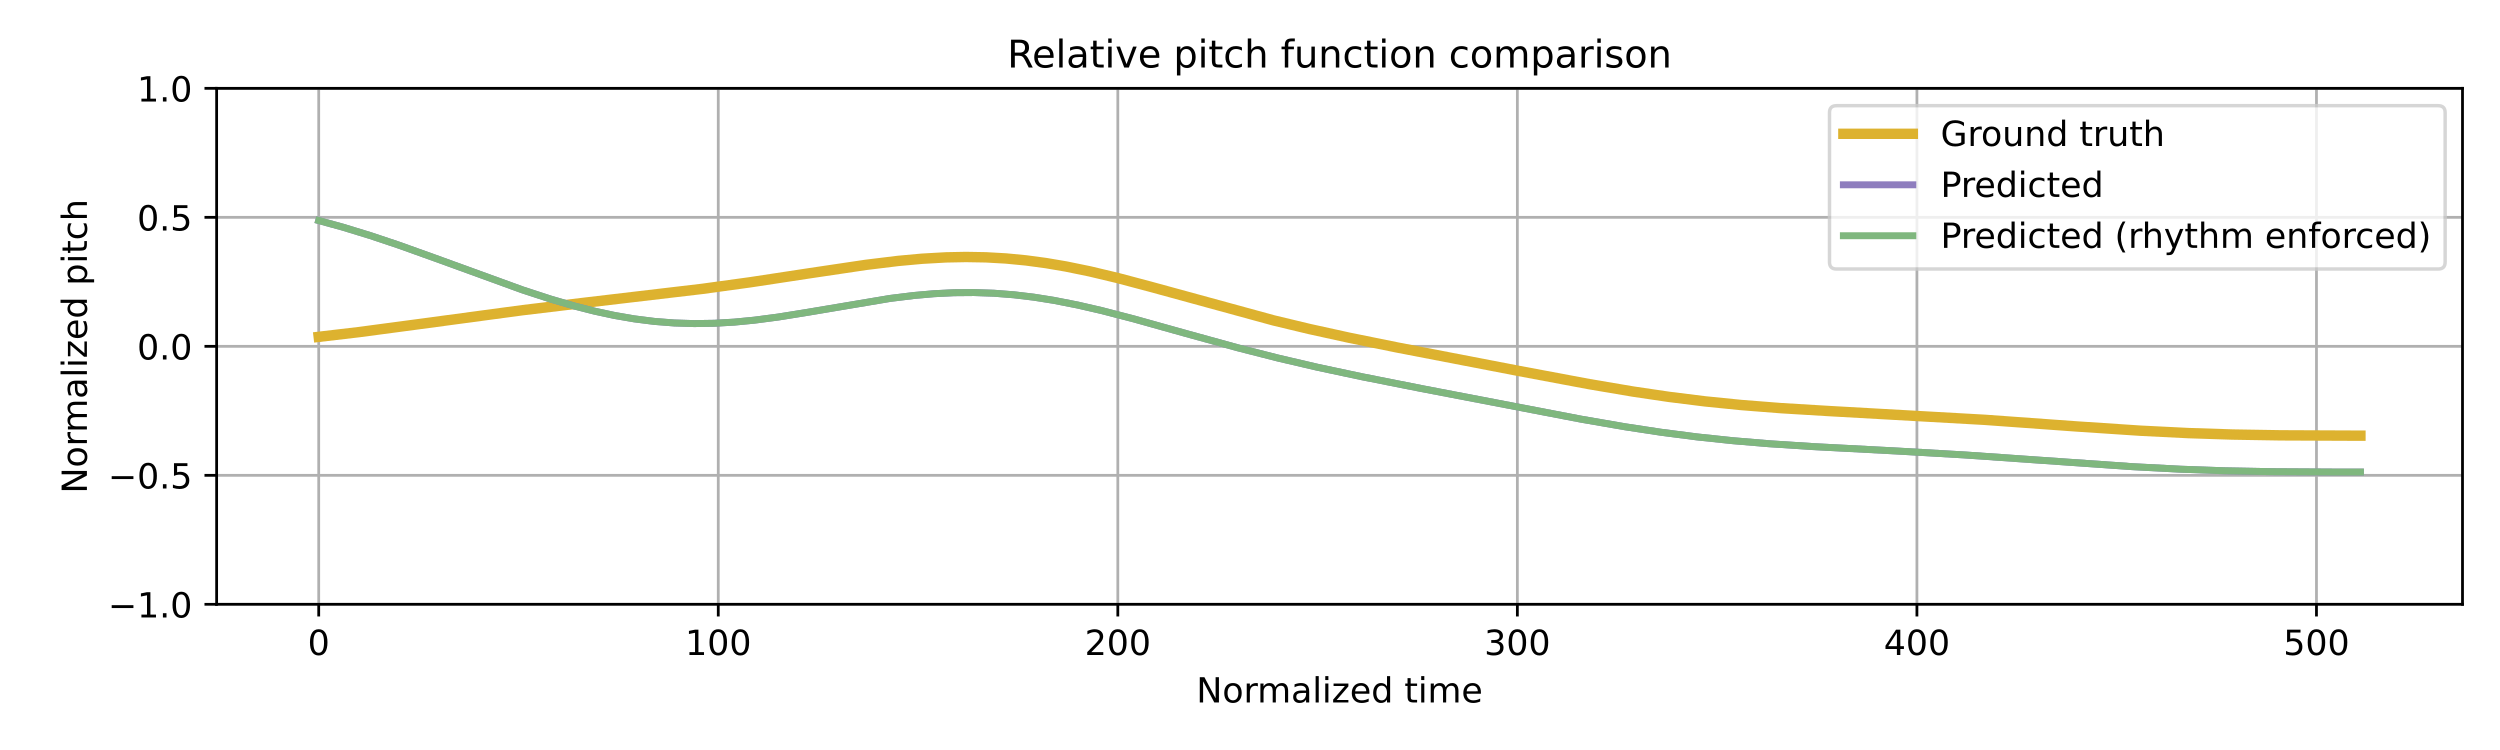
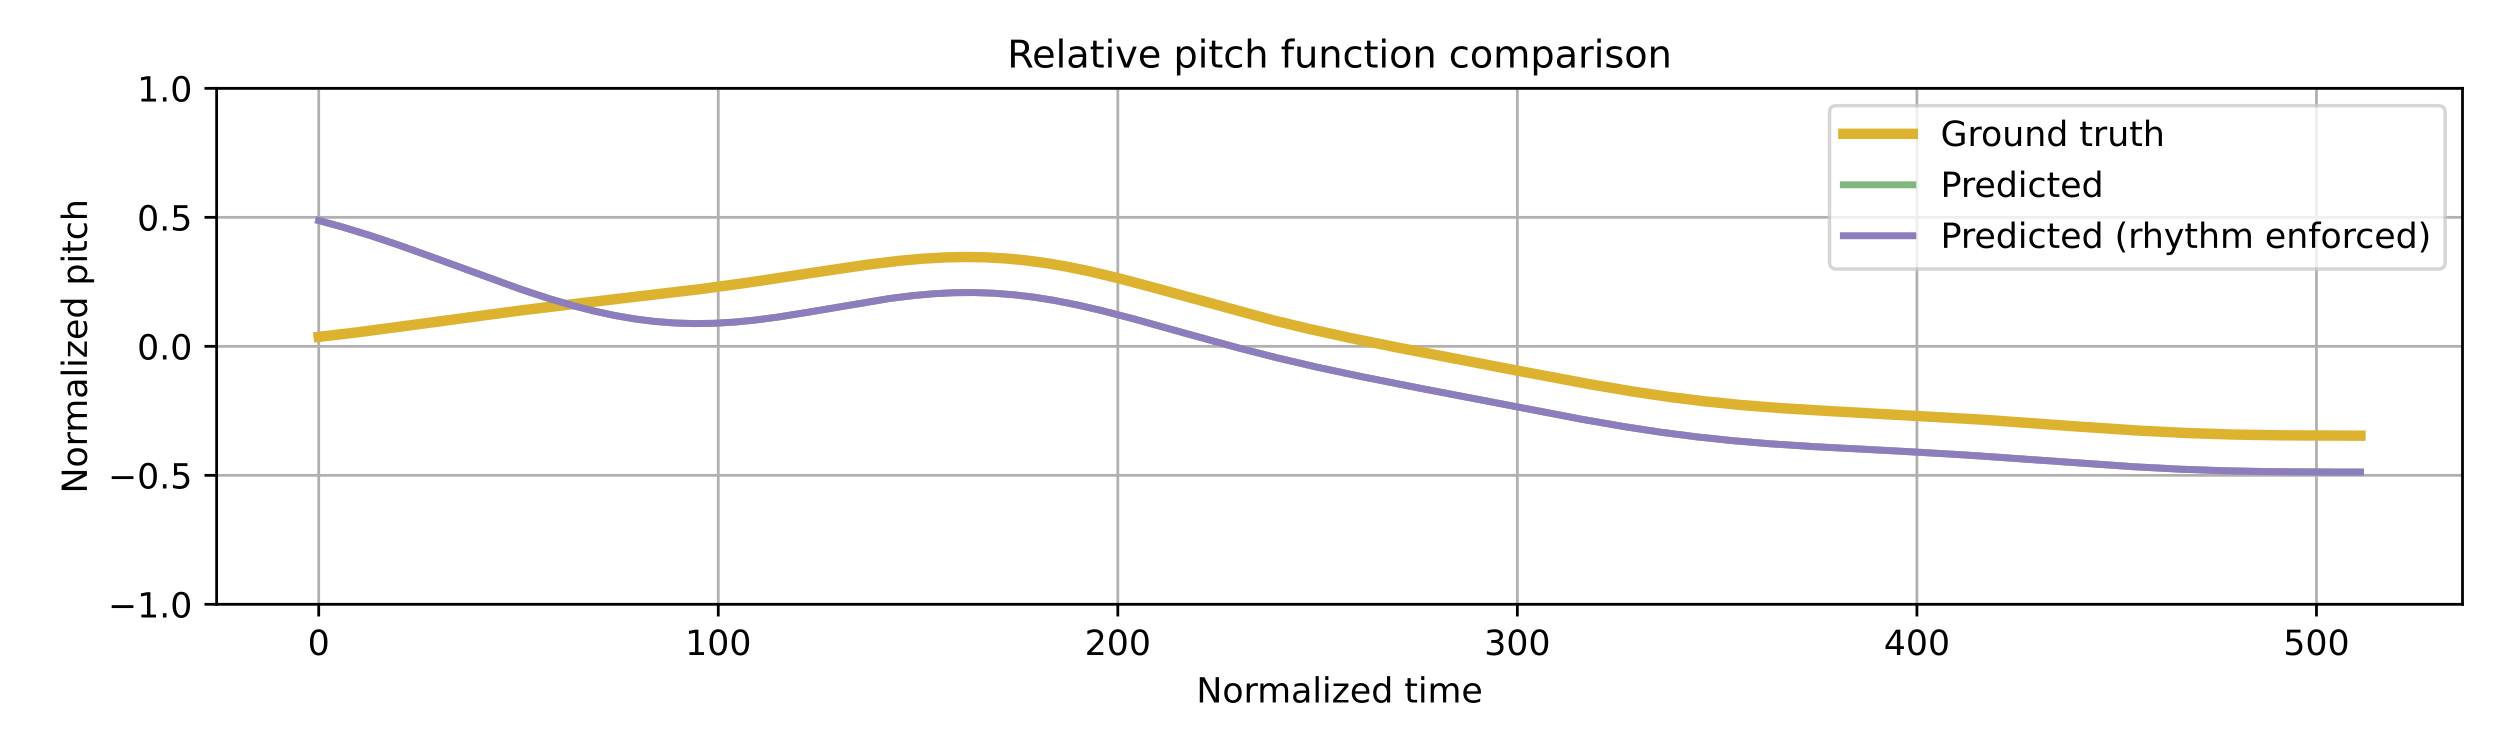
<svg xmlns="http://www.w3.org/2000/svg" xmlns:xlink="http://www.w3.org/1999/xlink" width="720pt" height="216pt" viewBox="0 0 720 216" version="1.1">
  <defs>
    <style type="text/css">*{stroke-linejoin: round; stroke-linecap: butt}</style>
  </defs>
  <g id="figure_1">
    <g id="patch_1">
      <path d="M 0 216  L 720 216  L 720 0  L 0 0  z " style="fill: #ffffff" />
    </g>
    <g id="axes_1">
      <g id="patch_2">
        <path d="M 62.39 174.04  L 709.2 174.04  L 709.2 25.44  L 62.39 25.44  z " style="fill: #ffffff" />
      </g>
      <g id="matplotlib.axis_1">
        <g id="xtick_1">
          <g id="line2d_1">
-             <path d="M 91.79 174.04  L 91.79 25.44  " clip-path="url(#pc3da12740b)" style="fill: none; stroke: #b0b0b0; stroke-width: 0.8; stroke-linecap: square" />
+             <path d="M 91.79 174.04  L 91.79 25.44  " clip-path="url(#pde5d65a4c9)" style="fill: none; stroke: #b0b0b0; stroke-width: 0.8; stroke-linecap: square" />
          </g>
          <g id="line2d_2">
            <defs>
-               <path id="m5dfea78d4e" d="M 0 0  L 0 3.5  " style="stroke: #000000; stroke-width: 0.8" />
-             </defs>
-             <g>
-               <use xlink:href="#m5dfea78d4e" x="91.79" y="174.04" style="stroke: #000000; stroke-width: 0.8" />
+               <path id="m098b2b10f4" d="M 0 0  L 0 3.5  " style="stroke: #000000; stroke-width: 0.8" />
+             </defs>
+             <g>
+               <use xlink:href="#m098b2b10f4" x="91.79" y="174.04" style="stroke: #000000; stroke-width: 0.8" />
            </g>
          </g>
          <g id="text_1">
            <g transform="translate(88.60921 188.6384) scale(0.1 -0.1)">
              <defs>
                <path id="DejaVuSans-30" d="M 2034 4250  Q 1547 4250 1301 3770  Q 1056 3291 1056 2328  Q 1056 1369 1301 889  Q 1547 409 2034 409  Q 2525 409 2770 889  Q 3016 1369 3016 2328  Q 3016 3291 2770 3770  Q 2525 4250 2034 4250  z M 2034 4750  Q 2819 4750 3233 4129  Q 3647 3509 3647 2328  Q 3647 1150 3233 529  Q 2819 -91 2034 -91  Q 1250 -91 836 529  Q 422 1150 422 2328  Q 422 3509 836 4129  Q 1250 4750 2034 4750  z " transform="scale(0.015625)" />
              </defs>
              <use xlink:href="#DejaVuSans-30" />
            </g>
          </g>
        </g>
        <g id="xtick_2">
          <g id="line2d_3">
-             <path d="M 206.861 174.04  L 206.861 25.44  " clip-path="url(#pc3da12740b)" style="fill: none; stroke: #b0b0b0; stroke-width: 0.8; stroke-linecap: square" />
+             <path d="M 206.861 174.04  L 206.861 25.44  " clip-path="url(#pde5d65a4c9)" style="fill: none; stroke: #b0b0b0; stroke-width: 0.8; stroke-linecap: square" />
          </g>
          <g id="line2d_4">
            <g>
-               <use xlink:href="#m5dfea78d4e" x="206.861" y="174.04" style="stroke: #000000; stroke-width: 0.8" />
+               <use xlink:href="#m098b2b10f4" x="206.861" y="174.04" style="stroke: #000000; stroke-width: 0.8" />
            </g>
          </g>
          <g id="text_2">
            <g transform="translate(197.317 188.6384) scale(0.1 -0.1)">
              <defs>
                <path id="DejaVuSans-31" d="M 794 531  L 1825 531  L 1825 4091  L 703 3866  L 703 4441  L 1819 4666  L 2450 4666  L 2450 531  L 3481 531  L 3481 0  L 794 0  L 794 531  z " transform="scale(0.015625)" />
              </defs>
              <use xlink:href="#DejaVuSans-31" />
              <use xlink:href="#DejaVuSans-30" transform="translate(63.62305 0)" />
              <use xlink:href="#DejaVuSans-30" transform="translate(127.2461 0)" />
            </g>
          </g>
        </g>
        <g id="xtick_3">
          <g id="line2d_5">
-             <path d="M 321.931 174.04  L 321.931 25.44  " clip-path="url(#pc3da12740b)" style="fill: none; stroke: #b0b0b0; stroke-width: 0.8; stroke-linecap: square" />
+             <path d="M 321.931 174.04  L 321.931 25.44  " clip-path="url(#pde5d65a4c9)" style="fill: none; stroke: #b0b0b0; stroke-width: 0.8; stroke-linecap: square" />
          </g>
          <g id="line2d_6">
            <g>
-               <use xlink:href="#m5dfea78d4e" x="321.931" y="174.04" style="stroke: #000000; stroke-width: 0.8" />
+               <use xlink:href="#m098b2b10f4" x="321.931" y="174.04" style="stroke: #000000; stroke-width: 0.8" />
            </g>
          </g>
          <g id="text_3">
            <g transform="translate(312.3872 188.6384) scale(0.1 -0.1)">
              <defs>
                <path id="DejaVuSans-32" d="M 1228 531  L 3431 531  L 3431 0  L 469 0  L 469 531  Q 828 903 1448 1529  Q 2069 2156 2228 2338  Q 2531 2678 2651 2914  Q 2772 3150 2772 3378  Q 2772 3750 2511 3984  Q 2250 4219 1831 4219  Q 1534 4219 1204 4116  Q 875 4013 500 3803  L 500 4441  Q 881 4594 1212 4672  Q 1544 4750 1819 4750  Q 2544 4750 2975 4387  Q 3406 4025 3406 3419  Q 3406 3131 3298 2873  Q 3191 2616 2906 2266  Q 2828 2175 2409 1742  Q 1991 1309 1228 531  z " transform="scale(0.015625)" />
              </defs>
              <use xlink:href="#DejaVuSans-32" />
              <use xlink:href="#DejaVuSans-30" transform="translate(63.62305 0)" />
              <use xlink:href="#DejaVuSans-30" transform="translate(127.2461 0)" />
            </g>
          </g>
        </g>
        <g id="xtick_4">
          <g id="line2d_7">
-             <path d="M 437.001 174.04  L 437.001 25.44  " clip-path="url(#pc3da12740b)" style="fill: none; stroke: #b0b0b0; stroke-width: 0.8; stroke-linecap: square" />
+             <path d="M 437.001 174.04  L 437.001 25.44  " clip-path="url(#pde5d65a4c9)" style="fill: none; stroke: #b0b0b0; stroke-width: 0.8; stroke-linecap: square" />
          </g>
          <g id="line2d_8">
            <g>
-               <use xlink:href="#m5dfea78d4e" x="437.001" y="174.04" style="stroke: #000000; stroke-width: 0.8" />
+               <use xlink:href="#m098b2b10f4" x="437.001" y="174.04" style="stroke: #000000; stroke-width: 0.8" />
            </g>
          </g>
          <g id="text_4">
            <g transform="translate(427.4575 188.6384) scale(0.1 -0.1)">
              <defs>
                <path id="DejaVuSans-33" d="M 2597 2516  Q 3050 2419 3304 2112  Q 3559 1806 3559 1356  Q 3559 666 3084 287  Q 2609 -91 1734 -91  Q 1441 -91 1130 -33  Q 819 25 488 141  L 488 750  Q 750 597 1062 519  Q 1375 441 1716 441  Q 2309 441 2620 675  Q 2931 909 2931 1356  Q 2931 1769 2642 2001  Q 2353 2234 1838 2234  L 1294 2234  L 1294 2753  L 1863 2753  Q 2328 2753 2575 2939  Q 2822 3125 2822 3475  Q 2822 3834 2567 4026  Q 2313 4219 1838 4219  Q 1578 4219 1281 4162  Q 984 4106 628 3988  L 628 4550  Q 988 4650 1302 4700  Q 1616 4750 1894 4750  Q 2613 4750 3031 4423  Q 3450 4097 3450 3541  Q 3450 3153 3228 2886  Q 3006 2619 2597 2516  z " transform="scale(0.015625)" />
              </defs>
              <use xlink:href="#DejaVuSans-33" />
              <use xlink:href="#DejaVuSans-30" transform="translate(63.62305 0)" />
              <use xlink:href="#DejaVuSans-30" transform="translate(127.2461 0)" />
            </g>
          </g>
        </g>
        <g id="xtick_5">
          <g id="line2d_9">
-             <path d="M 552.072 174.04  L 552.072 25.44  " clip-path="url(#pc3da12740b)" style="fill: none; stroke: #b0b0b0; stroke-width: 0.8; stroke-linecap: square" />
+             <path d="M 552.072 174.04  L 552.072 25.44  " clip-path="url(#pde5d65a4c9)" style="fill: none; stroke: #b0b0b0; stroke-width: 0.8; stroke-linecap: square" />
          </g>
          <g id="line2d_10">
            <g>
-               <use xlink:href="#m5dfea78d4e" x="552.072" y="174.04" style="stroke: #000000; stroke-width: 0.8" />
+               <use xlink:href="#m098b2b10f4" x="552.072" y="174.04" style="stroke: #000000; stroke-width: 0.8" />
            </g>
          </g>
          <g id="text_5">
            <g transform="translate(542.5278 188.6384) scale(0.1 -0.1)">
              <defs>
                <path id="DejaVuSans-34" d="M 2419 4116  L 825 1625  L 2419 1625  L 2419 4116  z M 2253 4666  L 3047 4666  L 3047 1625  L 3713 1625  L 3713 1100  L 3047 1100  L 3047 0  L 2419 0  L 2419 1100  L 313 1100  L 313 1709  L 2253 4666  z " transform="scale(0.015625)" />
              </defs>
              <use xlink:href="#DejaVuSans-34" />
              <use xlink:href="#DejaVuSans-30" transform="translate(63.62305 0)" />
              <use xlink:href="#DejaVuSans-30" transform="translate(127.2461 0)" />
            </g>
          </g>
        </g>
        <g id="xtick_6">
          <g id="line2d_11">
-             <path d="M 667.142 174.04  L 667.142 25.44  " clip-path="url(#pc3da12740b)" style="fill: none; stroke: #b0b0b0; stroke-width: 0.8; stroke-linecap: square" />
+             <path d="M 667.142 174.04  L 667.142 25.44  " clip-path="url(#pde5d65a4c9)" style="fill: none; stroke: #b0b0b0; stroke-width: 0.8; stroke-linecap: square" />
          </g>
          <g id="line2d_12">
            <g>
-               <use xlink:href="#m5dfea78d4e" x="667.142" y="174.04" style="stroke: #000000; stroke-width: 0.8" />
+               <use xlink:href="#m098b2b10f4" x="667.142" y="174.04" style="stroke: #000000; stroke-width: 0.8" />
            </g>
          </g>
          <g id="text_6">
            <g transform="translate(657.5981 188.6384) scale(0.1 -0.1)">
              <defs>
                <path id="DejaVuSans-35" d="M 691 4666  L 3169 4666  L 3169 4134  L 1269 4134  L 1269 2991  Q 1406 3038 1543 3061  Q 1681 3084 1819 3084  Q 2600 3084 3056 2656  Q 3513 2228 3513 1497  Q 3513 744 3044 326  Q 2575 -91 1722 -91  Q 1428 -91 1123 -41  Q 819 9 494 109  L 494 744  Q 775 591 1075 516  Q 1375 441 1709 441  Q 2250 441 2565 725  Q 2881 1009 2881 1497  Q 2881 1984 2565 2268  Q 2250 2553 1709 2553  Q 1456 2553 1204 2497  Q 953 2441 691 2322  L 691 4666  z " transform="scale(0.015625)" />
              </defs>
              <use xlink:href="#DejaVuSans-35" />
              <use xlink:href="#DejaVuSans-30" transform="translate(63.62305 0)" />
              <use xlink:href="#DejaVuSans-30" transform="translate(127.2461 0)" />
            </g>
          </g>
        </g>
        <g id="text_7">
          <g transform="translate(344.5544 202.3166) scale(0.1 -0.1)">
            <defs>
              <path id="DejaVuSans-4e" d="M 628 4666  L 1478 4666  L 3547 763  L 3547 4666  L 4159 4666  L 4159 0  L 3309 0  L 1241 3903  L 1241 0  L 628 0  L 628 4666  z " transform="scale(0.015625)" />
              <path id="DejaVuSans-6f" d="M 1959 3097  Q 1497 3097 1228 2736  Q 959 2375 959 1747  Q 959 1119 1226 758  Q 1494 397 1959 397  Q 2419 397 2687 759  Q 2956 1122 2956 1747  Q 2956 2369 2687 2733  Q 2419 3097 1959 3097  z M 1959 3584  Q 2709 3584 3137 3096  Q 3566 2609 3566 1747  Q 3566 888 3137 398  Q 2709 -91 1959 -91  Q 1206 -91 779 398  Q 353 888 353 1747  Q 353 2609 779 3096  Q 1206 3584 1959 3584  z " transform="scale(0.015625)" />
              <path id="DejaVuSans-72" d="M 2631 2963  Q 2534 3019 2420 3045  Q 2306 3072 2169 3072  Q 1681 3072 1420 2755  Q 1159 2438 1159 1844  L 1159 0  L 581 0  L 581 3500  L 1159 3500  L 1159 2956  Q 1341 3275 1631 3429  Q 1922 3584 2338 3584  Q 2397 3584 2469 3576  Q 2541 3569 2628 3553  L 2631 2963  z " transform="scale(0.015625)" />
              <path id="DejaVuSans-6d" d="M 3328 2828  Q 3544 3216 3844 3400  Q 4144 3584 4550 3584  Q 5097 3584 5394 3201  Q 5691 2819 5691 2113  L 5691 0  L 5113 0  L 5113 2094  Q 5113 2597 4934 2840  Q 4756 3084 4391 3084  Q 3944 3084 3684 2787  Q 3425 2491 3425 1978  L 3425 0  L 2847 0  L 2847 2094  Q 2847 2600 2669 2842  Q 2491 3084 2119 3084  Q 1678 3084 1418 2786  Q 1159 2488 1159 1978  L 1159 0  L 581 0  L 581 3500  L 1159 3500  L 1159 2956  Q 1356 3278 1631 3431  Q 1906 3584 2284 3584  Q 2666 3584 2933 3390  Q 3200 3197 3328 2828  z " transform="scale(0.015625)" />
              <path id="DejaVuSans-61" d="M 2194 1759  Q 1497 1759 1228 1600  Q 959 1441 959 1056  Q 959 750 1161 570  Q 1363 391 1709 391  Q 2188 391 2477 730  Q 2766 1069 2766 1631  L 2766 1759  L 2194 1759  z M 3341 1997  L 3341 0  L 2766 0  L 2766 531  Q 2569 213 2275 61  Q 1981 -91 1556 -91  Q 1019 -91 701 211  Q 384 513 384 1019  Q 384 1609 779 1909  Q 1175 2209 1959 2209  L 2766 2209  L 2766 2266  Q 2766 2663 2505 2880  Q 2244 3097 1772 3097  Q 1472 3097 1187 3025  Q 903 2953 641 2809  L 641 3341  Q 956 3463 1253 3523  Q 1550 3584 1831 3584  Q 2591 3584 2966 3190  Q 3341 2797 3341 1997  z " transform="scale(0.015625)" />
              <path id="DejaVuSans-6c" d="M 603 4863  L 1178 4863  L 1178 0  L 603 0  L 603 4863  z " transform="scale(0.015625)" />
              <path id="DejaVuSans-69" d="M 603 3500  L 1178 3500  L 1178 0  L 603 0  L 603 3500  z M 603 4863  L 1178 4863  L 1178 4134  L 603 4134  L 603 4863  z " transform="scale(0.015625)" />
              <path id="DejaVuSans-7a" d="M 353 3500  L 3084 3500  L 3084 2975  L 922 459  L 3084 459  L 3084 0  L 275 0  L 275 525  L 2438 3041  L 353 3041  L 353 3500  z " transform="scale(0.015625)" />
              <path id="DejaVuSans-65" d="M 3597 1894  L 3597 1613  L 953 1613  Q 991 1019 1311 708  Q 1631 397 2203 397  Q 2534 397 2845 478  Q 3156 559 3463 722  L 3463 178  Q 3153 47 2828 -22  Q 2503 -91 2169 -91  Q 1331 -91 842 396  Q 353 884 353 1716  Q 353 2575 817 3079  Q 1281 3584 2069 3584  Q 2775 3584 3186 3129  Q 3597 2675 3597 1894  z M 3022 2063  Q 3016 2534 2758 2815  Q 2500 3097 2075 3097  Q 1594 3097 1305 2825  Q 1016 2553 972 2059  L 3022 2063  z " transform="scale(0.015625)" />
              <path id="DejaVuSans-64" d="M 2906 2969  L 2906 4863  L 3481 4863  L 3481 0  L 2906 0  L 2906 525  Q 2725 213 2448 61  Q 2172 -91 1784 -91  Q 1150 -91 751 415  Q 353 922 353 1747  Q 353 2572 751 3078  Q 1150 3584 1784 3584  Q 2172 3584 2448 3432  Q 2725 3281 2906 2969  z M 947 1747  Q 947 1113 1208 752  Q 1469 391 1925 391  Q 2381 391 2643 752  Q 2906 1113 2906 1747  Q 2906 2381 2643 2742  Q 2381 3103 1925 3103  Q 1469 3103 1208 2742  Q 947 2381 947 1747  z " transform="scale(0.015625)" />
              <path id="DejaVuSans-20" transform="scale(0.015625)" />
              <path id="DejaVuSans-74" d="M 1172 4494  L 1172 3500  L 2356 3500  L 2356 3053  L 1172 3053  L 1172 1153  Q 1172 725 1289 603  Q 1406 481 1766 481  L 2356 481  L 2356 0  L 1766 0  Q 1100 0 847 248  Q 594 497 594 1153  L 594 3053  L 172 3053  L 172 3500  L 594 3500  L 594 4494  L 1172 4494  z " transform="scale(0.015625)" />
            </defs>
            <use xlink:href="#DejaVuSans-4e" />
            <use xlink:href="#DejaVuSans-6f" transform="translate(74.80469 0)" />
            <use xlink:href="#DejaVuSans-72" transform="translate(135.9863 0)" />
            <use xlink:href="#DejaVuSans-6d" transform="translate(175.3496 0)" />
            <use xlink:href="#DejaVuSans-61" transform="translate(272.7617 0)" />
            <use xlink:href="#DejaVuSans-6c" transform="translate(334.041 0)" />
            <use xlink:href="#DejaVuSans-69" transform="translate(361.8242 0)" />
            <use xlink:href="#DejaVuSans-7a" transform="translate(389.6074 0)" />
            <use xlink:href="#DejaVuSans-65" transform="translate(442.0977 0)" />
            <use xlink:href="#DejaVuSans-64" transform="translate(503.6211 0)" />
            <use xlink:href="#DejaVuSans-20" transform="translate(567.0977 0)" />
            <use xlink:href="#DejaVuSans-74" transform="translate(598.8848 0)" />
            <use xlink:href="#DejaVuSans-69" transform="translate(638.0938 0)" />
            <use xlink:href="#DejaVuSans-6d" transform="translate(665.877 0)" />
            <use xlink:href="#DejaVuSans-65" transform="translate(763.2891 0)" />
          </g>
        </g>
      </g>
      <g id="matplotlib.axis_2">
        <g id="ytick_1">
          <g id="line2d_13">
-             <path d="M 62.39 174.04  L 709.2 174.04  " clip-path="url(#pc3da12740b)" style="fill: none; stroke: #b0b0b0; stroke-width: 0.8; stroke-linecap: square" />
+             <path d="M 62.39 174.04  L 709.2 174.04  " clip-path="url(#pde5d65a4c9)" style="fill: none; stroke: #b0b0b0; stroke-width: 0.8; stroke-linecap: square" />
          </g>
          <g id="line2d_14">
            <defs>
-               <path id="m7414e0a623" d="M 0 0  L -3.5 0  " style="stroke: #000000; stroke-width: 0.8" />
-             </defs>
-             <g>
-               <use xlink:href="#m7414e0a623" x="62.39" y="174.04" style="stroke: #000000; stroke-width: 0.8" />
+               <path id="m10cac59ed8" d="M 0 0  L -3.5 0  " style="stroke: #000000; stroke-width: 0.8" />
+             </defs>
+             <g>
+               <use xlink:href="#m10cac59ed8" x="62.39" y="174.04" style="stroke: #000000; stroke-width: 0.8" />
            </g>
          </g>
          <g id="text_8">
            <g transform="translate(31.10719 177.8392) scale(0.1 -0.1)">
              <defs>
                <path id="DejaVuSans-2212" d="M 678 2272  L 4684 2272  L 4684 1741  L 678 1741  L 678 2272  z " transform="scale(0.015625)" />
                <path id="DejaVuSans-2e" d="M 684 794  L 1344 794  L 1344 0  L 684 0  L 684 794  z " transform="scale(0.015625)" />
              </defs>
              <use xlink:href="#DejaVuSans-2212" />
              <use xlink:href="#DejaVuSans-31" transform="translate(83.78906 0)" />
              <use xlink:href="#DejaVuSans-2e" transform="translate(147.4121 0)" />
              <use xlink:href="#DejaVuSans-30" transform="translate(179.1992 0)" />
            </g>
          </g>
        </g>
        <g id="ytick_2">
          <g id="line2d_15">
-             <path d="M 62.39 136.89  L 709.2 136.89  " clip-path="url(#pc3da12740b)" style="fill: none; stroke: #b0b0b0; stroke-width: 0.8; stroke-linecap: square" />
+             <path d="M 62.39 136.89  L 709.2 136.89  " clip-path="url(#pde5d65a4c9)" style="fill: none; stroke: #b0b0b0; stroke-width: 0.8; stroke-linecap: square" />
          </g>
          <g id="line2d_16">
            <g>
-               <use xlink:href="#m7414e0a623" x="62.39" y="136.89" style="stroke: #000000; stroke-width: 0.8" />
+               <use xlink:href="#m10cac59ed8" x="62.39" y="136.89" style="stroke: #000000; stroke-width: 0.8" />
            </g>
          </g>
          <g id="text_9">
            <g transform="translate(31.10719 140.6892) scale(0.1 -0.1)">
              <use xlink:href="#DejaVuSans-2212" />
              <use xlink:href="#DejaVuSans-30" transform="translate(83.78906 0)" />
              <use xlink:href="#DejaVuSans-2e" transform="translate(147.4121 0)" />
              <use xlink:href="#DejaVuSans-35" transform="translate(179.1992 0)" />
            </g>
          </g>
        </g>
        <g id="ytick_3">
          <g id="line2d_17">
-             <path d="M 62.39 99.74  L 709.2 99.74  " clip-path="url(#pc3da12740b)" style="fill: none; stroke: #b0b0b0; stroke-width: 0.8; stroke-linecap: square" />
+             <path d="M 62.39 99.74  L 709.2 99.74  " clip-path="url(#pde5d65a4c9)" style="fill: none; stroke: #b0b0b0; stroke-width: 0.8; stroke-linecap: square" />
          </g>
          <g id="line2d_18">
            <g>
-               <use xlink:href="#m7414e0a623" x="62.39" y="99.74" style="stroke: #000000; stroke-width: 0.8" />
+               <use xlink:href="#m10cac59ed8" x="62.39" y="99.74" style="stroke: #000000; stroke-width: 0.8" />
            </g>
          </g>
          <g id="text_10">
            <g transform="translate(39.48687 103.5392) scale(0.1 -0.1)">
              <use xlink:href="#DejaVuSans-30" />
              <use xlink:href="#DejaVuSans-2e" transform="translate(63.62305 0)" />
              <use xlink:href="#DejaVuSans-30" transform="translate(95.41016 0)" />
            </g>
          </g>
        </g>
        <g id="ytick_4">
          <g id="line2d_19">
-             <path d="M 62.39 62.59  L 709.2 62.59  " clip-path="url(#pc3da12740b)" style="fill: none; stroke: #b0b0b0; stroke-width: 0.8; stroke-linecap: square" />
+             <path d="M 62.39 62.59  L 709.2 62.59  " clip-path="url(#pde5d65a4c9)" style="fill: none; stroke: #b0b0b0; stroke-width: 0.8; stroke-linecap: square" />
          </g>
          <g id="line2d_20">
            <g>
-               <use xlink:href="#m7414e0a623" x="62.39" y="62.59" style="stroke: #000000; stroke-width: 0.8" />
+               <use xlink:href="#m10cac59ed8" x="62.39" y="62.59" style="stroke: #000000; stroke-width: 0.8" />
            </g>
          </g>
          <g id="text_11">
            <g transform="translate(39.48687 66.38922) scale(0.1 -0.1)">
              <use xlink:href="#DejaVuSans-30" />
              <use xlink:href="#DejaVuSans-2e" transform="translate(63.62305 0)" />
              <use xlink:href="#DejaVuSans-35" transform="translate(95.41016 0)" />
            </g>
          </g>
        </g>
        <g id="ytick_5">
          <g id="line2d_21">
-             <path d="M 62.39 25.44  L 709.2 25.44  " clip-path="url(#pc3da12740b)" style="fill: none; stroke: #b0b0b0; stroke-width: 0.8; stroke-linecap: square" />
+             <path d="M 62.39 25.44  L 709.2 25.44  " clip-path="url(#pde5d65a4c9)" style="fill: none; stroke: #b0b0b0; stroke-width: 0.8; stroke-linecap: square" />
          </g>
          <g id="line2d_22">
            <g>
-               <use xlink:href="#m7414e0a623" x="62.39" y="25.44" style="stroke: #000000; stroke-width: 0.8" />
+               <use xlink:href="#m10cac59ed8" x="62.39" y="25.44" style="stroke: #000000; stroke-width: 0.8" />
            </g>
          </g>
          <g id="text_12">
            <g transform="translate(39.48687 29.23922) scale(0.1 -0.1)">
              <use xlink:href="#DejaVuSans-31" />
              <use xlink:href="#DejaVuSans-2e" transform="translate(63.62305 0)" />
              <use xlink:href="#DejaVuSans-30" transform="translate(95.41016 0)" />
            </g>
          </g>
        </g>
        <g id="text_13">
          <g transform="translate(25.0275 142.1259) rotate(-90) scale(0.1 -0.1)">
            <defs>
              <path id="DejaVuSans-70" d="M 1159 525  L 1159 -1331  L 581 -1331  L 581 3500  L 1159 3500  L 1159 2969  Q 1341 3281 1617 3432  Q 1894 3584 2278 3584  Q 2916 3584 3314 3078  Q 3713 2572 3713 1747  Q 3713 922 3314 415  Q 2916 -91 2278 -91  Q 1894 -91 1617 61  Q 1341 213 1159 525  z M 3116 1747  Q 3116 2381 2855 2742  Q 2594 3103 2138 3103  Q 1681 3103 1420 2742  Q 1159 2381 1159 1747  Q 1159 1113 1420 752  Q 1681 391 2138 391  Q 2594 391 2855 752  Q 3116 1113 3116 1747  z " transform="scale(0.015625)" />
              <path id="DejaVuSans-63" d="M 3122 3366  L 3122 2828  Q 2878 2963 2633 3030  Q 2388 3097 2138 3097  Q 1578 3097 1268 2742  Q 959 2388 959 1747  Q 959 1106 1268 751  Q 1578 397 2138 397  Q 2388 397 2633 464  Q 2878 531 3122 666  L 3122 134  Q 2881 22 2623 -34  Q 2366 -91 2075 -91  Q 1284 -91 818 406  Q 353 903 353 1747  Q 353 2603 823 3093  Q 1294 3584 2113 3584  Q 2378 3584 2631 3529  Q 2884 3475 3122 3366  z " transform="scale(0.015625)" />
              <path id="DejaVuSans-68" d="M 3513 2113  L 3513 0  L 2938 0  L 2938 2094  Q 2938 2591 2744 2837  Q 2550 3084 2163 3084  Q 1697 3084 1428 2787  Q 1159 2491 1159 1978  L 1159 0  L 581 0  L 581 4863  L 1159 4863  L 1159 2956  Q 1366 3272 1645 3428  Q 1925 3584 2291 3584  Q 2894 3584 3203 3211  Q 3513 2838 3513 2113  z " transform="scale(0.015625)" />
            </defs>
            <use xlink:href="#DejaVuSans-4e" />
            <use xlink:href="#DejaVuSans-6f" transform="translate(74.80469 0)" />
            <use xlink:href="#DejaVuSans-72" transform="translate(135.9863 0)" />
            <use xlink:href="#DejaVuSans-6d" transform="translate(175.3496 0)" />
            <use xlink:href="#DejaVuSans-61" transform="translate(272.7617 0)" />
            <use xlink:href="#DejaVuSans-6c" transform="translate(334.041 0)" />
            <use xlink:href="#DejaVuSans-69" transform="translate(361.8242 0)" />
            <use xlink:href="#DejaVuSans-7a" transform="translate(389.6074 0)" />
            <use xlink:href="#DejaVuSans-65" transform="translate(442.0977 0)" />
            <use xlink:href="#DejaVuSans-64" transform="translate(503.6211 0)" />
            <use xlink:href="#DejaVuSans-20" transform="translate(567.0977 0)" />
            <use xlink:href="#DejaVuSans-70" transform="translate(598.8848 0)" />
            <use xlink:href="#DejaVuSans-69" transform="translate(662.3613 0)" />
            <use xlink:href="#DejaVuSans-74" transform="translate(690.1445 0)" />
            <use xlink:href="#DejaVuSans-63" transform="translate(729.3535 0)" />
            <use xlink:href="#DejaVuSans-68" transform="translate(784.334 0)" />
          </g>
        </g>
      </g>
      <g id="line2d_23">
-         <path d="M 91.79 97.011  L 103.297 95.66  L 119.407 93.513  L 150.476 89.335  L 168.888 87.129  L 202.258 83.194  L 216.066 81.297  L 233.327 78.67  L 249.437 76.273  L 258.642 75.148  L 265.547 74.516  L 272.451 74.125  L 278.204 74.012  L 283.958 74.113  L 289.711 74.439  L 295.465 74.992  L 301.218 75.765  L 306.972 76.744  L 313.876 78.16  L 321.931 80.082  L 331.137 82.526  L 366.808 92.281  L 377.165 94.767  L 388.672 97.294  L 402.48 100.092  L 437.001 106.754  L 457.714 110.636  L 470.372 112.78  L 480.728 114.31  L 491.084 115.6  L 501.441 116.644  L 512.948 117.549  L 526.756 118.385  L 571.633 120.911  L 598.1 122.821  L 616.511 124.045  L 630.319 124.734  L 642.977 125.146  L 656.785 125.378  L 677.498 125.467  L 679.8 125.468  L 679.8 125.468  " clip-path="url(#pc3da12740b)" style="fill: none; stroke: #ddb22f; stroke-width: 3; stroke-linecap: square" />
+         <path d="M 91.79 97.011  L 103.297 95.66  L 119.407 93.513  L 150.476 89.335  L 168.888 87.129  L 202.258 83.194  L 216.066 81.297  L 233.327 78.67  L 249.437 76.273  L 258.642 75.148  L 265.547 74.516  L 272.451 74.125  L 278.204 74.012  L 283.958 74.113  L 289.711 74.439  L 295.465 74.992  L 301.218 75.765  L 306.972 76.744  L 313.876 78.16  L 321.931 80.082  L 331.137 82.526  L 366.808 92.281  L 377.165 94.767  L 388.672 97.294  L 402.48 100.092  L 437.001 106.754  L 457.714 110.636  L 470.372 112.78  L 480.728 114.31  L 491.084 115.6  L 501.441 116.644  L 512.948 117.549  L 526.756 118.385  L 571.633 120.911  L 598.1 122.821  L 616.511 124.045  L 630.319 124.734  L 642.977 125.146  L 656.785 125.378  L 677.498 125.467  L 679.8 125.468  L 679.8 125.468  " clip-path="url(#pde5d65a4c9)" style="fill: none; stroke: #ddb22f; stroke-width: 3; stroke-linecap: square" />
      </g>
      <g id="line2d_24">
-         <path d="M 91.79 63.518  L 98.695 65.409  L 106.75 67.878  L 114.805 70.579  L 125.161 74.287  L 150.476 83.486  L 158.531 86.118  L 165.435 88.133  L 171.189 89.6  L 176.942 90.842  L 182.696 91.836  L 188.449 92.564  L 194.203 93.017  L 199.957 93.194  L 205.71 93.105  L 211.464 92.769  L 217.217 92.213  L 224.121 91.306  L 232.176 90.014  L 256.341 85.947  L 263.245 85.096  L 268.999 84.59  L 274.752 84.302  L 280.506 84.252  L 286.259 84.45  L 292.013 84.899  L 297.766 85.588  L 303.52 86.502  L 310.424 87.86  L 317.328 89.453  L 326.534 91.842  L 341.493 96.028  L 356.452 100.155  L 367.959 103.093  L 379.466 105.777  L 392.124 108.475  L 409.384 111.898  L 455.413 120.729  L 468.07 122.917  L 478.427 124.494  L 488.783 125.834  L 499.139 126.926  L 509.496 127.793  L 522.153 128.618  L 546.318 129.891  L 565.88 131.027  L 586.593 132.473  L 614.209 134.403  L 628.018 135.131  L 640.676 135.581  L 654.484 135.846  L 672.895 135.955  L 679.8 135.962  L 679.8 135.962  " clip-path="url(#pc3da12740b)" style="fill: none; stroke: #8e7dbe; stroke-width: 2; stroke-linecap: square" />
+         <path d="M 91.79 63.518  L 98.695 65.409  L 106.75 67.878  L 114.805 70.579  L 125.161 74.287  L 150.476 83.486  L 158.531 86.118  L 165.435 88.133  L 171.189 89.6  L 176.942 90.842  L 182.696 91.836  L 188.449 92.564  L 194.203 93.017  L 199.957 93.194  L 205.71 93.105  L 211.464 92.769  L 217.217 92.213  L 224.121 91.306  L 232.176 90.014  L 256.341 85.947  L 263.245 85.096  L 268.999 84.59  L 274.752 84.302  L 280.506 84.252  L 286.259 84.45  L 292.013 84.899  L 297.766 85.588  L 303.52 86.502  L 310.424 87.86  L 317.328 89.453  L 326.534 91.842  L 341.493 96.028  L 356.452 100.155  L 367.959 103.093  L 379.466 105.777  L 392.124 108.475  L 409.384 111.898  L 455.413 120.729  L 468.07 122.917  L 478.427 124.494  L 488.783 125.834  L 499.139 126.926  L 509.496 127.793  L 522.153 128.618  L 546.318 129.891  L 565.88 131.027  L 586.593 132.473  L 614.209 134.403  L 628.018 135.131  L 640.676 135.581  L 654.484 135.846  L 672.895 135.955  L 679.8 135.962  L 679.8 135.962  " clip-path="url(#pde5d65a4c9)" style="fill: none; stroke: #7fb77e; stroke-width: 2; stroke-linecap: square" />
      </g>
      <g id="line2d_25">
-         <path d="M 91.79 63.518  L 98.695 65.409  L 106.75 67.878  L 114.805 70.579  L 125.161 74.287  L 150.476 83.486  L 158.531 86.118  L 165.435 88.133  L 171.189 89.6  L 176.942 90.842  L 182.696 91.836  L 188.449 92.564  L 194.203 93.017  L 199.957 93.194  L 205.71 93.105  L 211.464 92.769  L 217.217 92.213  L 224.121 91.306  L 232.176 90.014  L 256.341 85.947  L 263.245 85.096  L 268.999 84.59  L 274.752 84.302  L 280.506 84.252  L 286.259 84.45  L 292.013 84.899  L 297.766 85.588  L 303.52 86.502  L 310.424 87.86  L 317.328 89.453  L 326.534 91.842  L 341.493 96.028  L 356.452 100.155  L 367.959 103.093  L 379.466 105.777  L 392.124 108.475  L 409.384 111.898  L 455.413 120.729  L 468.07 122.917  L 478.427 124.494  L 488.783 125.834  L 499.139 126.926  L 509.496 127.793  L 522.153 128.618  L 546.318 129.891  L 565.88 131.027  L 586.593 132.473  L 614.209 134.403  L 628.018 135.131  L 640.676 135.581  L 654.484 135.846  L 672.895 135.955  L 679.8 135.962  L 679.8 135.962  " clip-path="url(#pc3da12740b)" style="fill: none; stroke: #7fb77e; stroke-width: 2; stroke-linecap: square" />
+         <path d="M 91.79 63.518  L 98.695 65.409  L 106.75 67.878  L 114.805 70.579  L 125.161 74.287  L 150.476 83.486  L 158.531 86.118  L 165.435 88.133  L 171.189 89.6  L 176.942 90.842  L 182.696 91.836  L 188.449 92.564  L 194.203 93.017  L 199.957 93.194  L 205.71 93.105  L 211.464 92.769  L 217.217 92.213  L 224.121 91.306  L 232.176 90.014  L 256.341 85.947  L 263.245 85.096  L 268.999 84.59  L 274.752 84.302  L 280.506 84.252  L 286.259 84.45  L 292.013 84.899  L 297.766 85.588  L 303.52 86.502  L 310.424 87.86  L 317.328 89.453  L 326.534 91.842  L 341.493 96.028  L 356.452 100.155  L 367.959 103.093  L 379.466 105.777  L 392.124 108.475  L 409.384 111.898  L 455.413 120.729  L 468.07 122.917  L 478.427 124.494  L 488.783 125.834  L 499.139 126.926  L 509.496 127.793  L 522.153 128.618  L 546.318 129.891  L 565.88 131.027  L 586.593 132.473  L 614.209 134.403  L 628.018 135.131  L 640.676 135.581  L 654.484 135.846  L 672.895 135.955  L 679.8 135.962  L 679.8 135.962  " clip-path="url(#pde5d65a4c9)" style="fill: none; stroke: #8e7dbe; stroke-width: 2; stroke-linecap: square" />
      </g>
      <g id="patch_3">
        <path d="M 62.39 174.04  L 62.39 25.44  " style="fill: none; stroke: #000000; stroke-width: 0.8; stroke-linejoin: miter; stroke-linecap: square" />
      </g>
      <g id="patch_4">
        <path d="M 709.2 174.04  L 709.2 25.44  " style="fill: none; stroke: #000000; stroke-width: 0.8; stroke-linejoin: miter; stroke-linecap: square" />
      </g>
      <g id="patch_5">
        <path d="M 62.39 174.04  L 709.2 174.04  " style="fill: none; stroke: #000000; stroke-width: 0.8; stroke-linejoin: miter; stroke-linecap: square" />
      </g>
      <g id="patch_6">
        <path d="M 62.39 25.44  L 709.2 25.44  " style="fill: none; stroke: #000000; stroke-width: 0.8; stroke-linejoin: miter; stroke-linecap: square" />
      </g>
      <g id="text_14">
        <g transform="translate(290.1045 19.44) scale(0.11 -0.11)">
          <defs>
            <path id="DejaVuSans-52" d="M 2841 2188  Q 3044 2119 3236 1894  Q 3428 1669 3622 1275  L 4263 0  L 3584 0  L 2988 1197  Q 2756 1666 2539 1819  Q 2322 1972 1947 1972  L 1259 1972  L 1259 0  L 628 0  L 628 4666  L 2053 4666  Q 2853 4666 3247 4331  Q 3641 3997 3641 3322  Q 3641 2881 3436 2590  Q 3231 2300 2841 2188  z M 1259 4147  L 1259 2491  L 2053 2491  Q 2509 2491 2742 2702  Q 2975 2913 2975 3322  Q 2975 3731 2742 3939  Q 2509 4147 2053 4147  L 1259 4147  z " transform="scale(0.015625)" />
            <path id="DejaVuSans-76" d="M 191 3500  L 800 3500  L 1894 563  L 2988 3500  L 3597 3500  L 2284 0  L 1503 0  L 191 3500  z " transform="scale(0.015625)" />
            <path id="DejaVuSans-66" d="M 2375 4863  L 2375 4384  L 1825 4384  Q 1516 4384 1395 4259  Q 1275 4134 1275 3809  L 1275 3500  L 2222 3500  L 2222 3053  L 1275 3053  L 1275 0  L 697 0  L 697 3053  L 147 3053  L 147 3500  L 697 3500  L 697 3744  Q 697 4328 969 4595  Q 1241 4863 1831 4863  L 2375 4863  z " transform="scale(0.015625)" />
            <path id="DejaVuSans-75" d="M 544 1381  L 544 3500  L 1119 3500  L 1119 1403  Q 1119 906 1312 657  Q 1506 409 1894 409  Q 2359 409 2629 706  Q 2900 1003 2900 1516  L 2900 3500  L 3475 3500  L 3475 0  L 2900 0  L 2900 538  Q 2691 219 2414 64  Q 2138 -91 1772 -91  Q 1169 -91 856 284  Q 544 659 544 1381  z M 1991 3584  L 1991 3584  z " transform="scale(0.015625)" />
            <path id="DejaVuSans-6e" d="M 3513 2113  L 3513 0  L 2938 0  L 2938 2094  Q 2938 2591 2744 2837  Q 2550 3084 2163 3084  Q 1697 3084 1428 2787  Q 1159 2491 1159 1978  L 1159 0  L 581 0  L 581 3500  L 1159 3500  L 1159 2956  Q 1366 3272 1645 3428  Q 1925 3584 2291 3584  Q 2894 3584 3203 3211  Q 3513 2838 3513 2113  z " transform="scale(0.015625)" />
            <path id="DejaVuSans-73" d="M 2834 3397  L 2834 2853  Q 2591 2978 2328 3040  Q 2066 3103 1784 3103  Q 1356 3103 1142 2972  Q 928 2841 928 2578  Q 928 2378 1081 2264  Q 1234 2150 1697 2047  L 1894 2003  Q 2506 1872 2764 1633  Q 3022 1394 3022 966  Q 3022 478 2636 193  Q 2250 -91 1575 -91  Q 1294 -91 989 -36  Q 684 19 347 128  L 347 722  Q 666 556 975 473  Q 1284 391 1588 391  Q 1994 391 2212 530  Q 2431 669 2431 922  Q 2431 1156 2273 1281  Q 2116 1406 1581 1522  L 1381 1569  Q 847 1681 609 1914  Q 372 2147 372 2553  Q 372 3047 722 3315  Q 1072 3584 1716 3584  Q 2034 3584 2315 3537  Q 2597 3491 2834 3397  z " transform="scale(0.015625)" />
          </defs>
          <use xlink:href="#DejaVuSans-52" />
          <use xlink:href="#DejaVuSans-65" transform="translate(64.98242 0)" />
          <use xlink:href="#DejaVuSans-6c" transform="translate(126.5059 0)" />
          <use xlink:href="#DejaVuSans-61" transform="translate(154.2891 0)" />
          <use xlink:href="#DejaVuSans-74" transform="translate(215.5684 0)" />
          <use xlink:href="#DejaVuSans-69" transform="translate(254.7773 0)" />
          <use xlink:href="#DejaVuSans-76" transform="translate(282.5605 0)" />
          <use xlink:href="#DejaVuSans-65" transform="translate(341.7402 0)" />
          <use xlink:href="#DejaVuSans-20" transform="translate(403.2637 0)" />
          <use xlink:href="#DejaVuSans-70" transform="translate(435.0508 0)" />
          <use xlink:href="#DejaVuSans-69" transform="translate(498.5273 0)" />
          <use xlink:href="#DejaVuSans-74" transform="translate(526.3105 0)" />
          <use xlink:href="#DejaVuSans-63" transform="translate(565.5195 0)" />
          <use xlink:href="#DejaVuSans-68" transform="translate(620.5 0)" />
          <use xlink:href="#DejaVuSans-20" transform="translate(683.8789 0)" />
          <use xlink:href="#DejaVuSans-66" transform="translate(715.666 0)" />
          <use xlink:href="#DejaVuSans-75" transform="translate(750.8711 0)" />
          <use xlink:href="#DejaVuSans-6e" transform="translate(814.25 0)" />
          <use xlink:href="#DejaVuSans-63" transform="translate(877.6289 0)" />
          <use xlink:href="#DejaVuSans-74" transform="translate(932.6094 0)" />
          <use xlink:href="#DejaVuSans-69" transform="translate(971.8184 0)" />
          <use xlink:href="#DejaVuSans-6f" transform="translate(999.6016 0)" />
          <use xlink:href="#DejaVuSans-6e" transform="translate(1060.783 0)" />
          <use xlink:href="#DejaVuSans-20" transform="translate(1124.162 0)" />
          <use xlink:href="#DejaVuSans-63" transform="translate(1155.949 0)" />
          <use xlink:href="#DejaVuSans-6f" transform="translate(1210.93 0)" />
          <use xlink:href="#DejaVuSans-6d" transform="translate(1272.111 0)" />
          <use xlink:href="#DejaVuSans-70" transform="translate(1369.523 0)" />
          <use xlink:href="#DejaVuSans-61" transform="translate(1433 0)" />
          <use xlink:href="#DejaVuSans-72" transform="translate(1494.279 0)" />
          <use xlink:href="#DejaVuSans-69" transform="translate(1535.393 0)" />
          <use xlink:href="#DejaVuSans-73" transform="translate(1563.176 0)" />
          <use xlink:href="#DejaVuSans-6f" transform="translate(1615.275 0)" />
          <use xlink:href="#DejaVuSans-6e" transform="translate(1676.457 0)" />
        </g>
      </g>
      <g id="legend_1">
        <g id="patch_7">
          <path d="M 528.894 77.474  L 702.2 77.474  Q 704.2 77.474 704.2 75.474  L 704.2 32.44  Q 704.2 30.44 702.2 30.44  L 528.894 30.44  Q 526.894 30.44 526.894 32.44  L 526.894 75.474  Q 526.894 77.474 528.894 77.474  z " style="fill: #ffffff; opacity: 0.8; stroke: #cccccc; stroke-linejoin: miter" />
        </g>
        <g id="line2d_26">
          <path d="M 530.894 38.538  L 540.894 38.538  L 550.894 38.538  " style="fill: none; stroke: #ddb22f; stroke-width: 3; stroke-linecap: square" />
        </g>
        <g id="text_15">
          <g transform="translate(558.8937 42.03844) scale(0.1 -0.1)">
            <defs>
              <path id="DejaVuSans-47" d="M 3809 666  L 3809 1919  L 2778 1919  L 2778 2438  L 4434 2438  L 4434 434  Q 4069 175 3628 42  Q 3188 -91 2688 -91  Q 1594 -91 976 548  Q 359 1188 359 2328  Q 359 3472 976 4111  Q 1594 4750 2688 4750  Q 3144 4750 3555 4637  Q 3966 4525 4313 4306  L 4313 3634  Q 3963 3931 3569 4081  Q 3175 4231 2741 4231  Q 1884 4231 1454 3753  Q 1025 3275 1025 2328  Q 1025 1384 1454 906  Q 1884 428 2741 428  Q 3075 428 3337 486  Q 3600 544 3809 666  z " transform="scale(0.015625)" />
            </defs>
            <use xlink:href="#DejaVuSans-47" />
            <use xlink:href="#DejaVuSans-72" transform="translate(77.49023 0)" />
            <use xlink:href="#DejaVuSans-6f" transform="translate(116.3535 0)" />
            <use xlink:href="#DejaVuSans-75" transform="translate(177.5352 0)" />
            <use xlink:href="#DejaVuSans-6e" transform="translate(240.9141 0)" />
            <use xlink:href="#DejaVuSans-64" transform="translate(304.293 0)" />
            <use xlink:href="#DejaVuSans-20" transform="translate(367.7695 0)" />
            <use xlink:href="#DejaVuSans-74" transform="translate(399.5566 0)" />
            <use xlink:href="#DejaVuSans-72" transform="translate(438.7656 0)" />
            <use xlink:href="#DejaVuSans-75" transform="translate(479.8789 0)" />
            <use xlink:href="#DejaVuSans-74" transform="translate(543.2578 0)" />
            <use xlink:href="#DejaVuSans-68" transform="translate(582.4668 0)" />
          </g>
        </g>
        <g id="line2d_27">
-           <path d="M 530.894 53.217  L 540.894 53.217  L 550.894 53.217  " style="fill: none; stroke: #8e7dbe; stroke-width: 2; stroke-linecap: square" />
+           <path d="M 530.894 53.217  L 540.894 53.217  L 550.894 53.217  " style="fill: none; stroke: #7fb77e; stroke-width: 2; stroke-linecap: square" />
        </g>
        <g id="text_16">
          <g transform="translate(558.8937 56.71656) scale(0.1 -0.1)">
            <defs>
              <path id="DejaVuSans-50" d="M 1259 4147  L 1259 2394  L 2053 2394  Q 2494 2394 2734 2622  Q 2975 2850 2975 3272  Q 2975 3691 2734 3919  Q 2494 4147 2053 4147  L 1259 4147  z M 628 4666  L 2053 4666  Q 2838 4666 3239 4311  Q 3641 3956 3641 3272  Q 3641 2581 3239 2228  Q 2838 1875 2053 1875  L 1259 1875  L 1259 0  L 628 0  L 628 4666  z " transform="scale(0.015625)" />
            </defs>
            <use xlink:href="#DejaVuSans-50" />
            <use xlink:href="#DejaVuSans-72" transform="translate(58.55273 0)" />
            <use xlink:href="#DejaVuSans-65" transform="translate(97.41602 0)" />
            <use xlink:href="#DejaVuSans-64" transform="translate(158.9395 0)" />
            <use xlink:href="#DejaVuSans-69" transform="translate(222.416 0)" />
            <use xlink:href="#DejaVuSans-63" transform="translate(250.1992 0)" />
            <use xlink:href="#DejaVuSans-74" transform="translate(305.1797 0)" />
            <use xlink:href="#DejaVuSans-65" transform="translate(344.3887 0)" />
            <use xlink:href="#DejaVuSans-64" transform="translate(405.9121 0)" />
          </g>
        </g>
        <g id="line2d_28">
-           <path d="M 530.894 67.895  L 540.894 67.895  L 550.894 67.895  " style="fill: none; stroke: #7fb77e; stroke-width: 2; stroke-linecap: square" />
+           <path d="M 530.894 67.895  L 540.894 67.895  L 550.894 67.895  " style="fill: none; stroke: #8e7dbe; stroke-width: 2; stroke-linecap: square" />
        </g>
        <g id="text_17">
          <g transform="translate(558.8937 71.39469) scale(0.1 -0.1)">
            <defs>
              <path id="DejaVuSans-28" d="M 1984 4856  Q 1566 4138 1362 3434  Q 1159 2731 1159 2009  Q 1159 1288 1364 580  Q 1569 -128 1984 -844  L 1484 -844  Q 1016 -109 783 600  Q 550 1309 550 2009  Q 550 2706 781 3412  Q 1013 4119 1484 4856  L 1984 4856  z " transform="scale(0.015625)" />
              <path id="DejaVuSans-79" d="M 2059 -325  Q 1816 -950 1584 -1140  Q 1353 -1331 966 -1331  L 506 -1331  L 506 -850  L 844 -850  Q 1081 -850 1212 -737  Q 1344 -625 1503 -206  L 1606 56  L 191 3500  L 800 3500  L 1894 763  L 2988 3500  L 3597 3500  L 2059 -325  z " transform="scale(0.015625)" />
              <path id="DejaVuSans-29" d="M 513 4856  L 1013 4856  Q 1481 4119 1714 3412  Q 1947 2706 1947 2009  Q 1947 1309 1714 600  Q 1481 -109 1013 -844  L 513 -844  Q 928 -128 1133 580  Q 1338 1288 1338 2009  Q 1338 2731 1133 3434  Q 928 4138 513 4856  z " transform="scale(0.015625)" />
            </defs>
            <use xlink:href="#DejaVuSans-50" />
            <use xlink:href="#DejaVuSans-72" transform="translate(58.55273 0)" />
            <use xlink:href="#DejaVuSans-65" transform="translate(97.41602 0)" />
            <use xlink:href="#DejaVuSans-64" transform="translate(158.9395 0)" />
            <use xlink:href="#DejaVuSans-69" transform="translate(222.416 0)" />
            <use xlink:href="#DejaVuSans-63" transform="translate(250.1992 0)" />
            <use xlink:href="#DejaVuSans-74" transform="translate(305.1797 0)" />
            <use xlink:href="#DejaVuSans-65" transform="translate(344.3887 0)" />
            <use xlink:href="#DejaVuSans-64" transform="translate(405.9121 0)" />
            <use xlink:href="#DejaVuSans-20" transform="translate(469.3887 0)" />
            <use xlink:href="#DejaVuSans-28" transform="translate(501.1758 0)" />
            <use xlink:href="#DejaVuSans-72" transform="translate(540.1895 0)" />
            <use xlink:href="#DejaVuSans-68" transform="translate(579.5527 0)" />
            <use xlink:href="#DejaVuSans-79" transform="translate(642.9316 0)" />
            <use xlink:href="#DejaVuSans-74" transform="translate(702.1113 0)" />
            <use xlink:href="#DejaVuSans-68" transform="translate(741.3203 0)" />
            <use xlink:href="#DejaVuSans-6d" transform="translate(804.6992 0)" />
            <use xlink:href="#DejaVuSans-20" transform="translate(902.1113 0)" />
            <use xlink:href="#DejaVuSans-65" transform="translate(933.8984 0)" />
            <use xlink:href="#DejaVuSans-6e" transform="translate(995.4219 0)" />
            <use xlink:href="#DejaVuSans-66" transform="translate(1058.801 0)" />
            <use xlink:href="#DejaVuSans-6f" transform="translate(1094.006 0)" />
            <use xlink:href="#DejaVuSans-72" transform="translate(1155.188 0)" />
            <use xlink:href="#DejaVuSans-63" transform="translate(1194.051 0)" />
            <use xlink:href="#DejaVuSans-65" transform="translate(1249.031 0)" />
            <use xlink:href="#DejaVuSans-64" transform="translate(1310.555 0)" />
            <use xlink:href="#DejaVuSans-29" transform="translate(1374.031 0)" />
          </g>
        </g>
      </g>
    </g>
  </g>
  <defs>
-     <clipPath id="pc3da12740b">
+     <clipPath id="pde5d65a4c9">
      <rect x="62.39" y="25.44" width="646.81" height="148.6" />
    </clipPath>
  </defs>
</svg>
